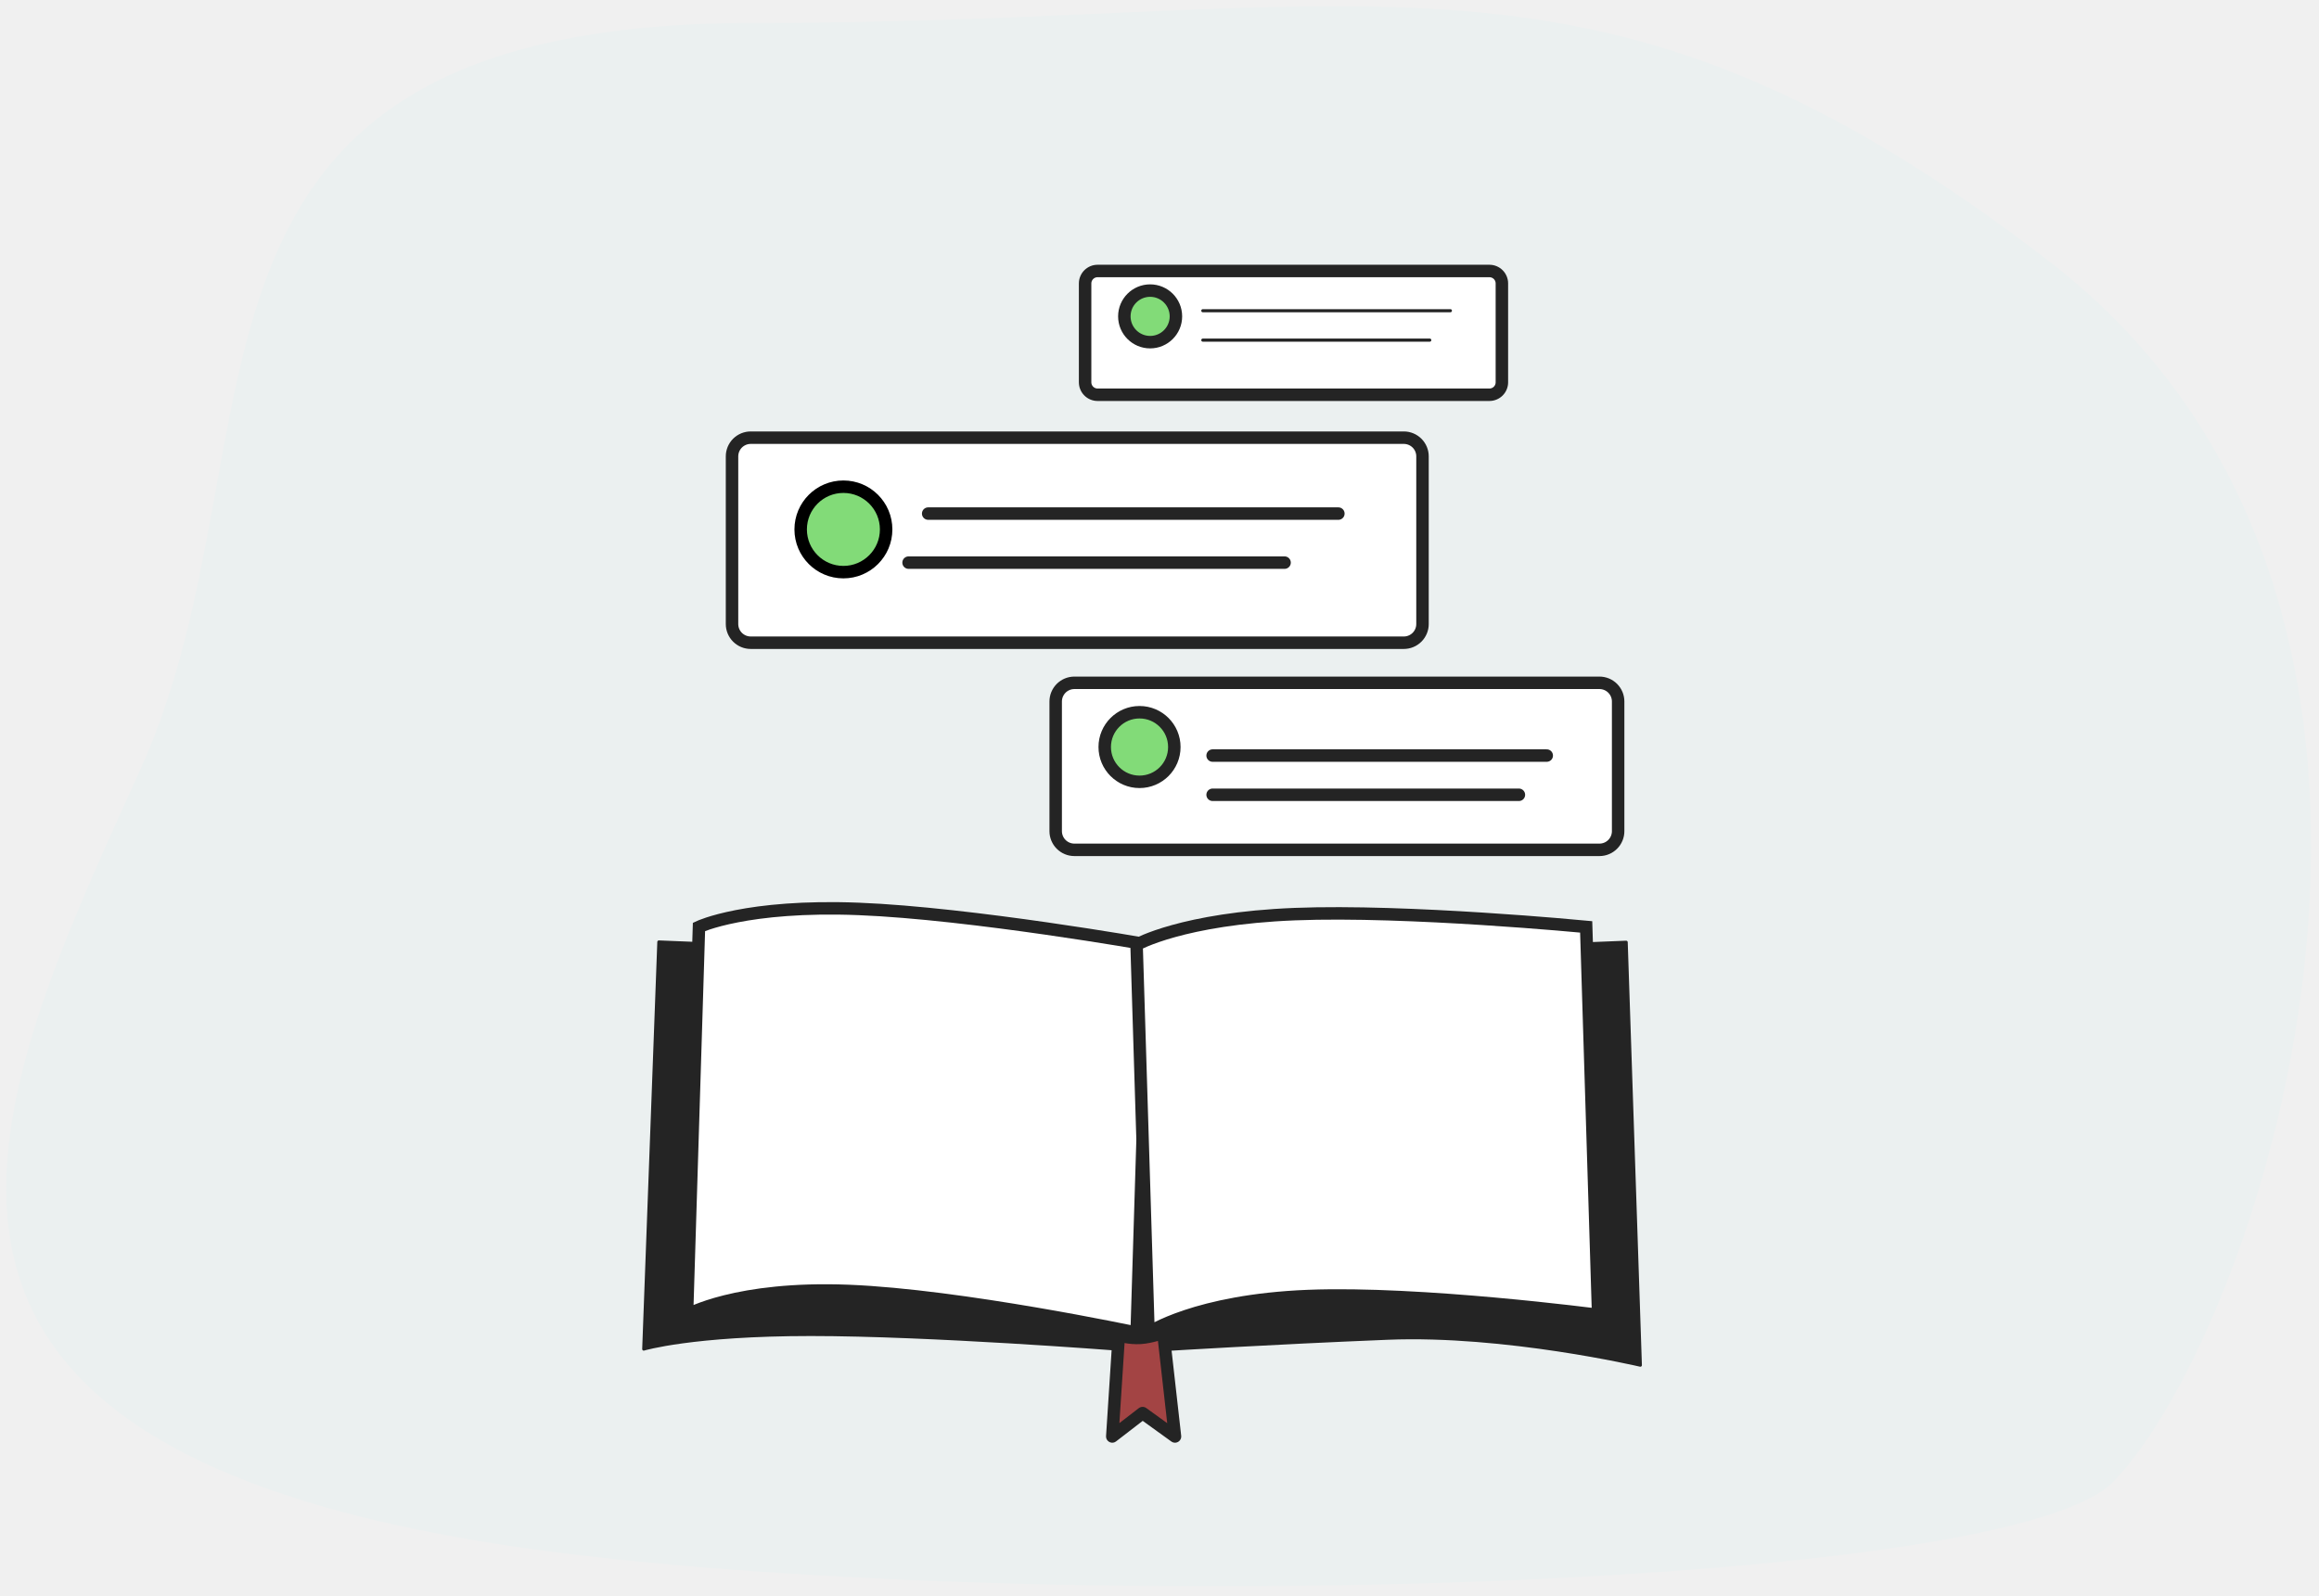
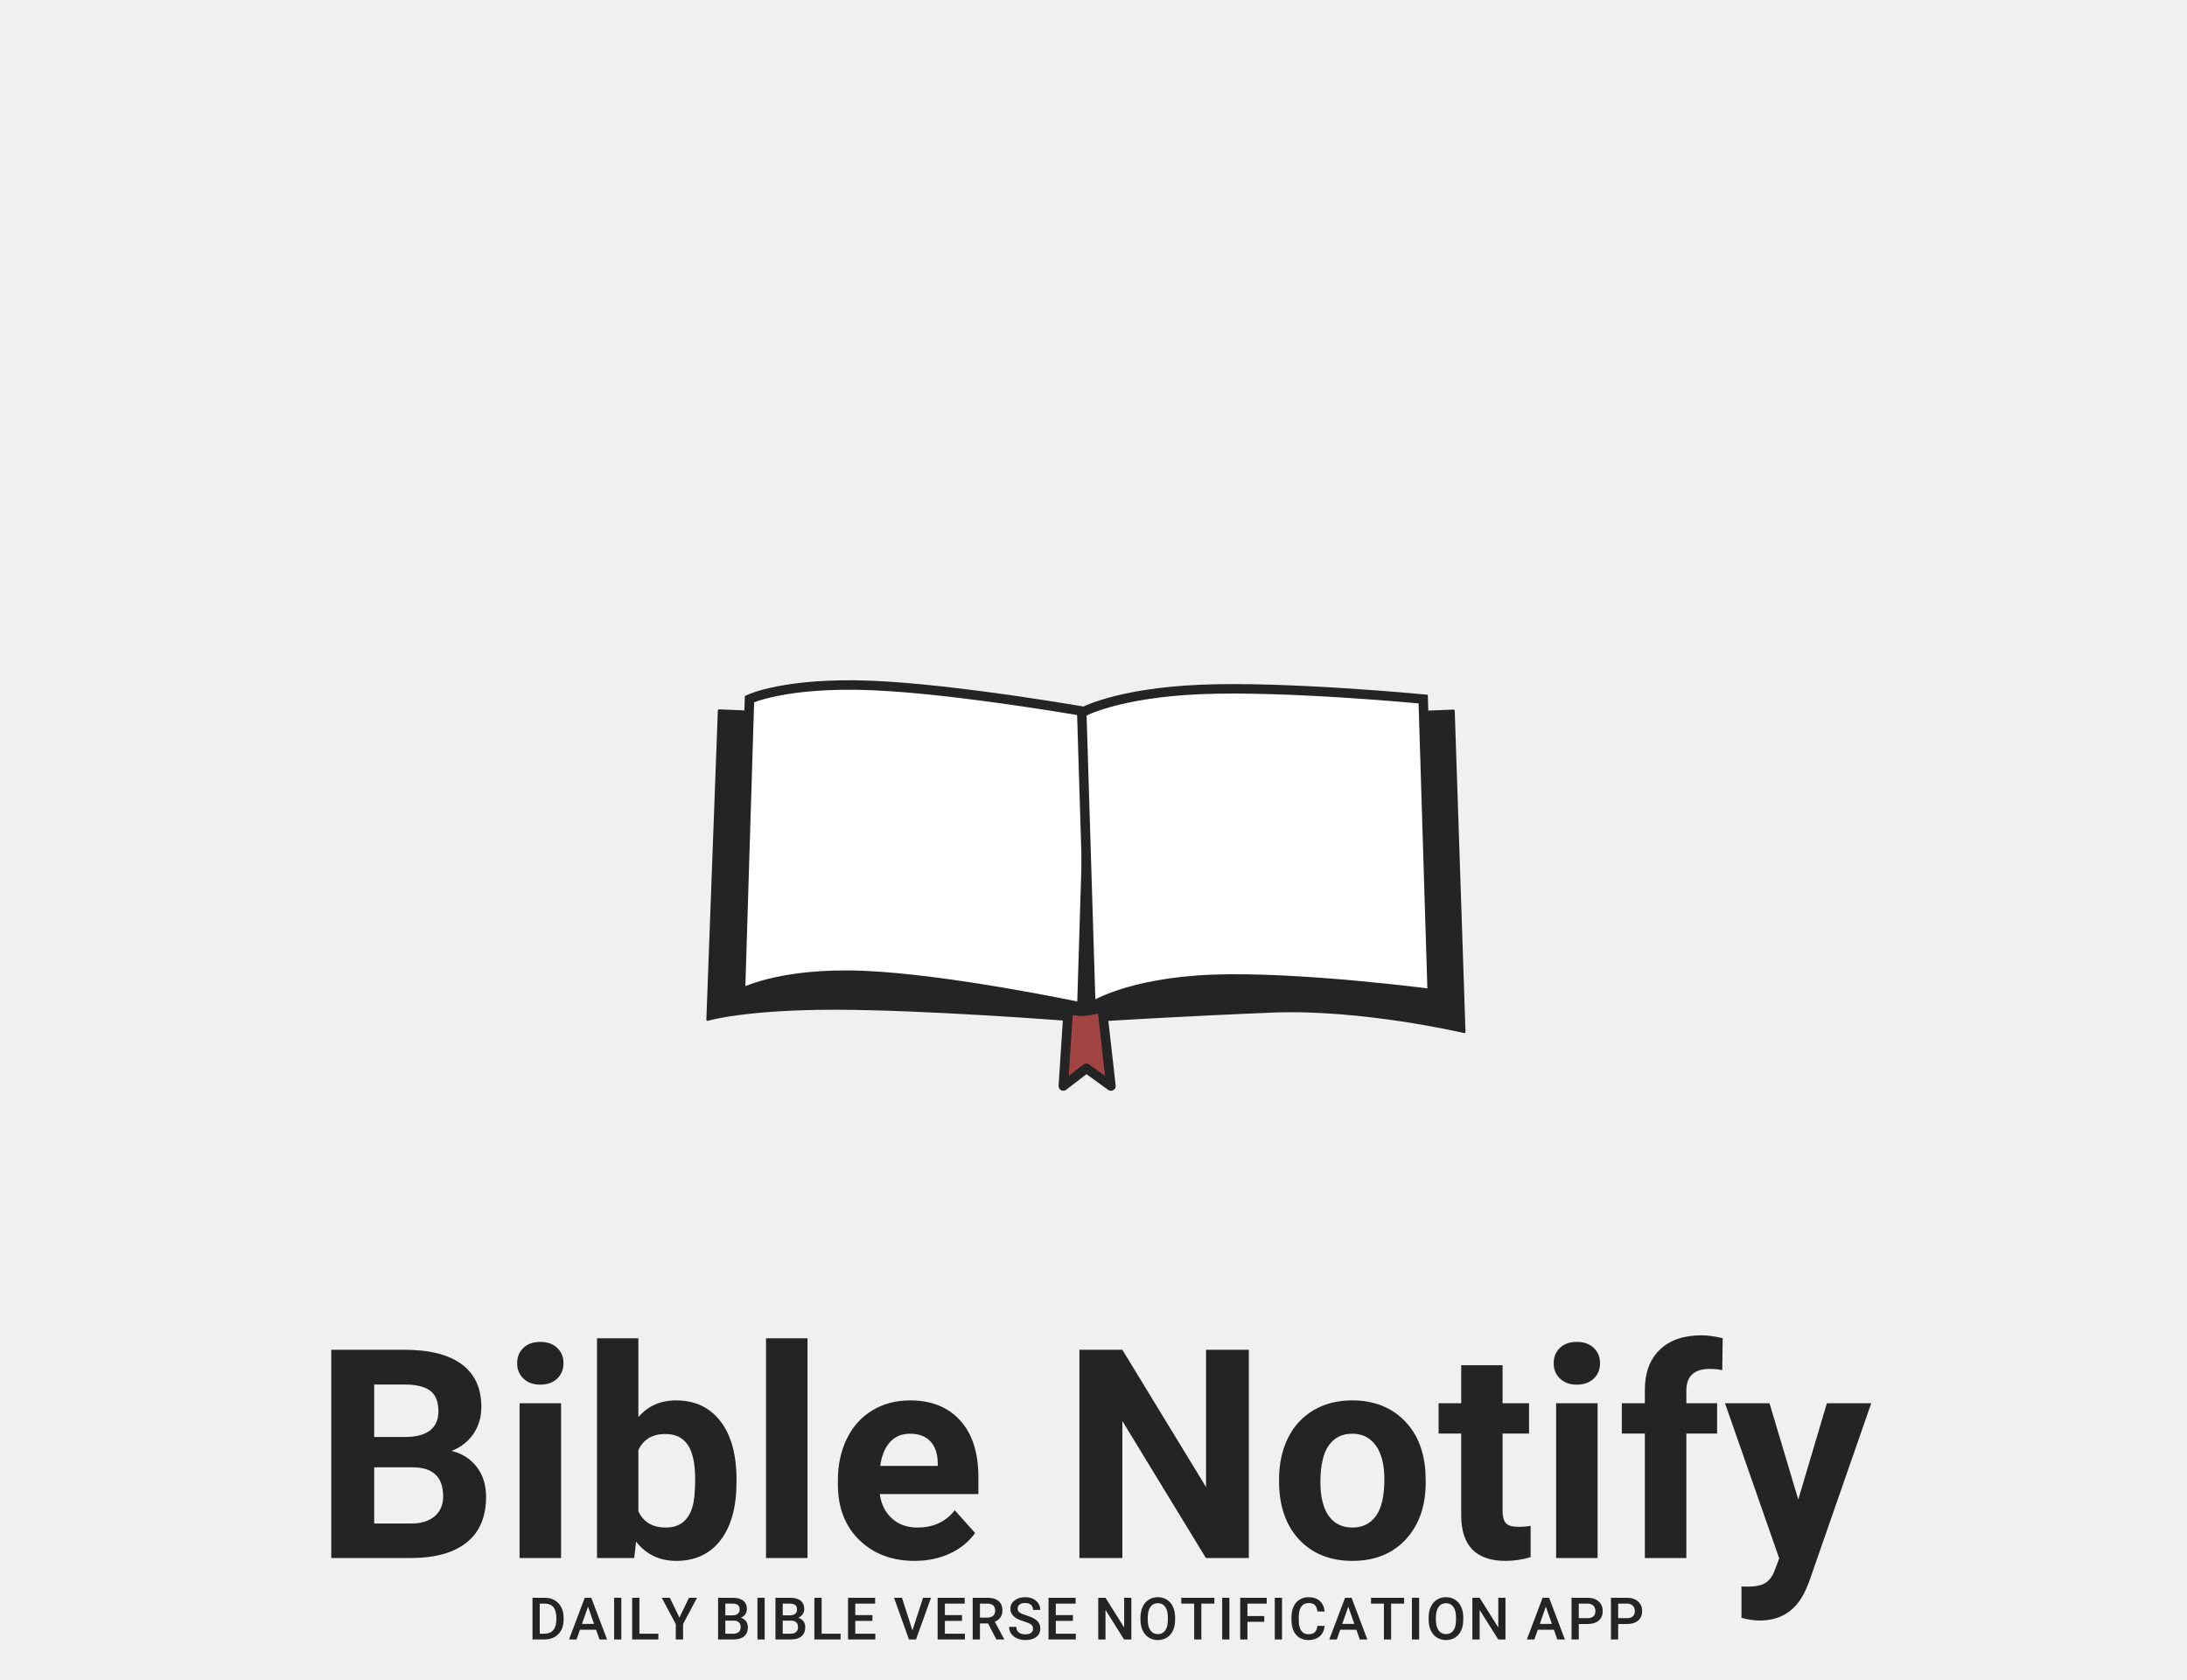
- <svg xmlns="http://www.w3.org/2000/svg" width="372px" height="256px" viewBox="0 0 372 256" version="1.1">
-   <g id="Group-8" transform="translate(1 1)">
-     <path d="M21.472 122.556C45.651 69.235 19.52 2.685 119.921 2.685C220.323 2.685 254.909 -15.104 327.663 40.891C400.415 96.886 361.664 212.244 338.07 236.696C319.875 255.552 147.591 258.307 75.684 246.247C-27.97 228.864 -2.707 175.877 21.472 122.556Z" id="Rectangle-10" fill="#EBF0F0" fill-rule="evenodd" stroke="none" />
-     <g id="Group-7" transform="translate(102.2666 144.7466)">
-       <path d="M2.424 5.397L77.835 8.455L75.963 70.717C75.963 70.717 45.848 68.374 26.805 68.374C7.762 68.374 1.99886e-06 70.717 1.99886e-06 70.717L2.424 5.397Z" id="Rectangle-15" fill="#242424" fill-rule="evenodd" stroke="#242424" stroke-width="0.5" stroke-linecap="round" stroke-linejoin="round" />
-       <path d="M82.184 8.5L115.178 7.162L157.595 5.442L159.868 73.302C159.868 73.302 138.178 68.211 119.325 68.975C100.473 69.739 84.056 70.761 84.056 70.761L82.184 8.5Z" id="Rectangle-15-Copy" fill="#242424" fill-rule="evenodd" stroke="#242424" stroke-width="0.5" stroke-linejoin="round" />
-       <path d="M8.86 2.975C8.86 2.975 16.47 -0.62 34.5 0.094C52.532 0.807 80.985 5.829 80.985 5.829L79.066 68.091C79.066 68.091 50.881 62.105 32.85 61.392C14.819 60.679 6.941 65.237 6.941 65.237L8.86 2.975Z" id="Rectangle-12" fill="#FFFFFF" fill-rule="evenodd" stroke="#242424" stroke-width="2" />
-       <path d="M79.055 5.829C79.055 5.829 86.424 1.641 104.455 0.928C122.486 0.214 151.179 2.975 151.179 2.975L153.098 65.237C153.098 65.237 124.613 61.494 106.582 62.208C88.551 62.921 80.974 68.091 80.974 68.091L79.055 5.829Z" id="Rectangle-12-Copy" fill="#FFFFFF" fill-rule="evenodd" stroke="#242424" stroke-width="2" />
-       <path d="M76.209 68.52C76.209 68.52 77.883 69.03 79.666 68.92C81.448 68.81 83.339 68.08 83.339 68.08L85.219 84.739L80.021 80.988L75.158 84.739L76.209 68.52Z" id="Rectangle-13" fill="#A34444" fill-rule="evenodd" stroke="#242424" stroke-width="2" stroke-linejoin="round" />
+ <svg xmlns="http://www.w3.org/2000/svg" width="462px" height="355px" viewBox="0 0 462 355" version="1.1">
+   <g id="Group-6" transform="translate(0 270.6138)">
+     <g fill="#242424" stroke="none" id="DAILY-BIBLE-VERSE-NOTIFICATION-APP" transform="translate(73.12305 63.91626)">
+       <path d="M144.694 8.743Q145.103 9.058 145.103 9.64Q145.103 10.172 144.7 10.496Q144.298 10.82 143.498 10.82Q142.572 10.82 142.076 10.409Q141.579 9.997 141.579 9.246L140.047 9.246Q140.047 10.075 140.492 10.699Q140.937 11.323 141.74 11.677Q142.542 12.031 143.498 12.031Q144.945 12.031 145.79 11.38Q146.635 10.729 146.635 9.627Q146.635 8.949 146.344 8.444Q146.053 7.938 145.43 7.548Q144.806 7.157 143.777 6.851Q142.748 6.546 142.3 6.222Q141.852 5.898 141.852 5.413Q141.852 4.838 142.266 4.517Q142.681 4.196 143.432 4.196Q144.237 4.196 144.67 4.587Q145.103 4.977 145.103 5.668L146.629 5.668Q146.629 4.905 146.217 4.278Q145.805 3.651 145.085 3.312Q144.364 2.973 143.444 2.973Q142.057 2.973 141.189 3.664Q140.32 4.354 140.32 5.419Q140.32 6.636 141.525 7.393Q142.154 7.787 143.22 8.108Q144.286 8.429 144.694 8.743ZM175.117 7.732Q175.117 9.028 174.669 10.006Q174.221 10.984 173.389 11.507Q172.556 12.031 171.472 12.031Q170.401 12.031 169.562 11.507Q168.723 10.984 168.266 10.015Q167.809 9.046 167.803 7.781L167.803 7.284Q167.803 5.995 168.26 5.008Q168.717 4.021 169.55 3.497Q170.382 2.973 171.46 2.973Q172.538 2.973 173.37 3.491Q174.203 4.009 174.657 4.98Q175.111 5.952 175.117 7.242L175.117 7.732ZM205.665 11.241Q206.573 10.451 206.706 9.04L205.181 9.04Q205.06 9.985 204.605 10.39Q204.151 10.796 203.249 10.796Q202.262 10.796 201.751 10.044Q201.239 9.293 201.239 7.863L201.239 7.081Q201.251 5.669 201.787 4.939Q202.323 4.208 203.322 4.208Q204.182 4.208 204.627 4.629Q205.072 5.05 205.181 6.001L206.706 6.001Q206.561 4.554 205.671 3.763Q204.781 2.973 203.322 2.973Q202.238 2.973 201.412 3.488Q200.585 4.003 200.143 4.953Q199.701 5.904 199.701 7.151L199.701 7.974Q199.719 9.191 200.155 10.112Q200.591 11.032 201.393 11.532Q202.196 12.031 203.249 12.031Q204.757 12.031 205.665 11.241ZM235.54 10.006Q235.988 9.028 235.988 7.732L235.988 7.242Q235.982 5.952 235.528 4.98Q235.074 4.009 234.242 3.491Q233.409 2.973 232.331 2.973Q231.254 2.973 230.421 3.497Q229.589 4.021 229.132 5.008Q228.674 5.995 228.674 7.284L228.674 7.781Q228.68 9.046 229.138 10.015Q229.595 10.984 230.433 11.507Q231.272 12.031 232.344 12.031Q233.427 12.031 234.26 11.507Q235.092 10.984 235.54 10.006ZM39.365 3.094L39.365 11.91L41.902 11.91Q43.094 11.91 44.018 11.395Q44.941 10.881 45.441 9.93Q45.94 8.98 45.94 7.726L45.94 7.284Q45.94 6.049 45.444 5.092Q44.947 4.136 44.042 3.615Q43.137 3.094 41.968 3.094L39.365 3.094ZM48.671 11.91L49.386 9.857L52.8 9.857L53.521 11.91L55.12 11.91L51.783 3.094L50.409 3.094L47.079 11.91L48.671 11.91ZM58.135 11.91L56.609 11.91L56.609 3.094L58.135 3.094L58.135 11.91ZM65.952 10.687L61.95 10.687L61.95 3.094L60.418 3.094L60.418 11.91L65.952 11.91L65.952 10.687ZM70.403 7.272L72.431 3.094L74.126 3.094L71.172 8.665L71.172 11.91L69.634 11.91L69.634 8.665L66.673 3.094L68.374 3.094L70.403 7.272ZM78.571 3.094L78.571 11.91L81.786 11.91C82.775 11.91 83.535 11.688 84.066 11.244Q84.862 10.578 84.862 9.337Q84.862 8.586 84.471 8.05Q84.081 7.514 83.366 7.321Q83.996 7.054 84.323 6.57Q84.65 6.085 84.65 5.48Q84.65 4.293 83.869 3.694Q83.088 3.094 81.592 3.094L78.571 3.094ZM88.41 11.91L86.884 11.91L86.884 3.094L88.41 3.094L88.41 11.91ZM90.693 3.094L90.693 11.91L93.908 11.91C94.897 11.91 95.657 11.688 96.188 11.244Q96.984 10.578 96.984 9.337Q96.984 8.586 96.593 8.05Q96.203 7.514 95.488 7.321Q96.118 7.054 96.445 6.57Q96.772 6.085 96.772 5.48Q96.772 4.293 95.991 3.694Q95.21 3.094 93.714 3.094L90.693 3.094ZM100.448 10.687L104.45 10.687L104.45 11.91L98.916 11.91L98.916 3.094L100.448 3.094L100.448 10.687ZM107.556 7.974L111.177 7.974L111.177 6.764L107.556 6.764L107.556 4.33L111.746 4.33L111.746 3.094L106.024 3.094L106.024 11.91L111.788 11.91L111.788 10.687L107.556 10.687L107.556 7.974ZM119.63 9.991L121.87 3.094L123.553 3.094L120.38 11.91L118.897 11.91L115.736 3.094L117.414 3.094L119.63 9.991ZM126.478 7.974L130.099 7.974L130.099 6.764L126.478 6.764L126.478 4.33L130.668 4.33L130.668 3.094L124.946 3.094L124.946 11.91L130.71 11.91L130.71 10.687L126.478 10.687L126.478 7.974ZM135.597 8.519L133.889 8.519L133.889 11.91L132.357 11.91L132.357 3.094L135.457 3.094Q136.983 3.094 137.813 3.779Q138.642 4.464 138.642 5.761Q138.642 6.645 138.215 7.242Q137.788 7.839 137.026 8.16L139.005 11.831L139.005 11.91L137.365 11.91L135.597 8.519ZM153.531 7.974L149.911 7.974L149.911 10.687L154.143 10.687L154.143 11.91L148.379 11.91L148.379 3.094L154.101 3.094L154.101 4.33L149.911 4.33L149.911 6.764L153.531 6.764L153.531 7.974ZM164.339 11.91L165.871 11.91L165.871 3.094L164.352 3.094L164.352 9.373L160.41 3.094L158.878 3.094L158.878 11.91L160.41 11.91L160.41 5.656L164.339 11.91ZM180.664 4.33L183.412 4.33L183.412 3.094L176.419 3.094L176.419 4.33L179.144 4.33L179.144 11.91L180.664 11.91L180.664 4.33ZM186.586 11.91L185.06 11.91L185.06 3.094L186.586 3.094L186.586 11.91ZM190.4 8.174L193.948 8.174L193.948 6.951L190.4 6.951L190.4 4.33L194.469 4.33L194.469 3.094L188.869 3.094L188.869 11.91L190.4 11.91L190.4 8.174ZM197.697 11.91L196.171 11.91L196.171 3.094L197.697 3.094L197.697 11.91ZM213.409 9.857L209.994 9.857L209.28 11.91L207.688 11.91L211.018 3.094L212.392 3.094L215.728 11.91L214.13 11.91L213.409 9.857ZM220.748 4.33L223.497 4.33L223.497 3.094L216.504 3.094L216.504 4.33L219.228 4.33L219.228 11.91L220.748 11.91L220.748 4.33ZM226.67 11.91L225.144 11.91L225.144 3.094L226.67 3.094L226.67 11.91ZM244.907 11.91L243.376 11.91L239.446 5.656L239.446 11.91L237.914 11.91L237.914 3.094L239.446 3.094L243.388 9.373L243.388 3.094L244.907 3.094L244.907 11.91ZM251.725 9.857L255.14 9.857L255.861 11.91L257.459 11.91L254.123 3.094L252.749 3.094L249.419 11.91L251.011 11.91L251.725 9.857ZM260.39 8.64L260.39 11.91L258.858 11.91L258.858 3.094L262.231 3.094Q263.708 3.094 264.577 3.864Q265.446 4.634 265.446 5.901Q265.446 7.198 264.595 7.919Q263.744 8.64 262.212 8.64L260.39 8.64ZM268.716 11.91L268.716 8.64L270.538 8.64Q272.07 8.64 272.921 7.919Q273.771 7.198 273.771 5.901Q273.771 4.634 272.902 3.864Q272.034 3.094 270.556 3.094L267.184 3.094L267.184 11.91L268.716 11.91ZM173.585 7.272Q173.585 5.807 173.031 5.026Q172.477 4.245 171.46 4.245Q170.467 4.245 169.907 5.023Q169.347 5.801 169.335 7.224L169.335 7.732Q169.335 9.185 169.901 9.979Q170.467 10.772 171.472 10.772Q172.489 10.772 173.037 9.997Q173.585 9.222 173.585 7.732L173.585 7.272ZM233.903 5.026Q234.457 5.807 234.457 7.272L234.457 7.732Q234.457 9.222 233.909 9.997Q233.361 10.772 232.344 10.772Q231.338 10.772 230.772 9.979Q230.206 9.185 230.206 7.732L230.206 7.224Q230.218 5.801 230.778 5.023Q231.338 4.245 232.331 4.245Q233.349 4.245 233.903 5.026ZM40.897 10.687L40.897 4.33L41.968 4.33Q43.155 4.33 43.779 5.086Q44.402 5.843 44.402 7.278L44.402 7.769Q44.39 9.179 43.745 9.933Q43.1 10.687 41.896 10.687L40.897 10.687ZM81.604 6.806L80.103 6.806L80.103 4.33L81.592 4.33Q82.379 4.33 82.752 4.62Q83.124 4.911 83.124 5.565Q83.124 6.158 82.721 6.482Q82.319 6.806 81.604 6.806ZM93.727 6.806L92.225 6.806L92.225 4.33L93.714 4.33Q94.501 4.33 94.874 4.62Q95.246 4.911 95.246 5.565Q95.246 6.158 94.844 6.482Q94.441 6.806 93.727 6.806ZM133.889 7.284L135.463 7.284Q136.238 7.284 136.674 6.894Q137.11 6.503 137.11 5.825Q137.11 5.117 136.708 4.729Q136.305 4.342 135.506 4.33L133.889 4.33L133.889 7.284ZM260.39 7.405L262.231 7.405Q263.048 7.405 263.478 7.021Q263.908 6.636 263.908 5.91Q263.908 5.195 263.472 4.769Q263.036 4.342 262.273 4.33L260.39 4.33L260.39 7.405ZM270.556 7.405L268.716 7.405L268.716 4.33L270.599 4.33Q271.362 4.342 271.797 4.769Q272.233 5.195 272.233 5.91Q272.233 6.636 271.803 7.021Q271.374 7.405 270.556 7.405ZM51.093 4.965L52.371 8.622L49.816 8.622L51.093 4.965ZM211.702 4.965L210.424 8.622L212.979 8.622L211.702 4.965ZM254.71 8.622L252.155 8.622L253.433 4.965L254.71 8.622ZM80.103 10.687L80.103 7.932L81.931 7.932Q83.336 7.962 83.336 9.337Q83.336 9.973 82.93 10.33Q82.525 10.687 81.804 10.687L80.103 10.687ZM92.225 10.687L92.225 7.932L94.053 7.932Q95.458 7.962 95.458 9.337Q95.458 9.973 95.052 10.33Q94.647 10.687 93.926 10.687L92.225 10.687Z" />
    </g>
-     <path d="M119.426 69.227L224.19 69.227Q224.338 69.227 224.484 69.241Q224.631 69.256 224.775 69.284Q224.92 69.313 225.061 69.356Q225.202 69.399 225.338 69.455Q225.474 69.511 225.604 69.581Q225.734 69.65 225.856 69.732Q225.979 69.814 226.093 69.908Q226.207 70.001 226.311 70.105Q226.415 70.209 226.509 70.323Q226.602 70.437 226.684 70.56Q226.766 70.682 226.835 70.812Q226.905 70.942 226.961 71.078Q227.017 71.214 227.06 71.355Q227.103 71.496 227.132 71.641Q227.16 71.785 227.175 71.932Q227.189 72.079 227.189 72.226L227.189 99.128Q227.189 99.275 227.175 99.422Q227.16 99.568 227.132 99.713Q227.103 99.857 227.06 99.998Q227.017 100.139 226.961 100.275Q226.905 100.411 226.835 100.541Q226.766 100.671 226.684 100.794Q226.602 100.916 226.509 101.03Q226.415 101.144 226.311 101.248Q226.207 101.352 226.093 101.446Q225.979 101.539 225.856 101.621Q225.734 101.703 225.604 101.773Q225.474 101.842 225.338 101.898Q225.202 101.955 225.061 101.998Q224.92 102.04 224.775 102.069Q224.631 102.098 224.484 102.112Q224.338 102.127 224.19 102.127L119.426 102.127Q119.278 102.127 119.132 102.112Q118.985 102.098 118.841 102.069Q118.696 102.04 118.555 101.998Q118.414 101.955 118.278 101.898Q118.142 101.842 118.012 101.773Q117.882 101.703 117.76 101.621Q117.637 101.539 117.523 101.446Q117.409 101.352 117.305 101.248Q117.201 101.144 117.107 101.03Q117.014 100.916 116.932 100.794Q116.85 100.671 116.781 100.541Q116.711 100.411 116.655 100.275Q116.599 100.139 116.556 99.998Q116.513 99.857 116.484 99.713Q116.456 99.568 116.441 99.422Q116.427 99.275 116.427 99.128L116.427 72.226Q116.427 72.079 116.441 71.932Q116.456 71.785 116.484 71.641Q116.513 71.496 116.556 71.355Q116.599 71.214 116.655 71.078Q116.711 70.942 116.781 70.812Q116.85 70.682 116.932 70.56Q117.014 70.437 117.107 70.323Q117.201 70.209 117.305 70.105Q117.409 70.001 117.523 69.907Q117.637 69.814 117.76 69.732Q117.882 69.65 118.012 69.581Q118.142 69.511 118.278 69.455Q118.414 69.399 118.555 69.356Q118.696 69.313 118.841 69.284Q118.985 69.256 119.132 69.241Q119.278 69.227 119.426 69.227Z" id="Rectangle-11" fill="#FFFFFF" fill-rule="evenodd" stroke="#242424" stroke-width="2" />
-     <path d="M127.439 83.948C127.439 80.162 130.508 77.094 134.294 77.094C138.079 77.094 141.148 80.162 141.148 83.948C141.148 87.733 138.079 90.802 134.294 90.802C130.508 90.802 127.439 87.733 127.439 83.948Z" id="Ellipse" fill="#82DB78" fill-rule="evenodd" stroke="#000000" stroke-width="2" />
-     <path d="M147.893 81.408L213.692 81.408" id="Line-2" fill="#5ED885" fill-rule="evenodd" stroke="#242424" stroke-width="2" stroke-linecap="round" />
-     <path d="M144.747 89.275L205.063 89.275" id="Line-2-Copy" fill="#5ED885" fill-rule="evenodd" stroke="#242424" stroke-width="2" stroke-linecap="round" />
-     <path d="M175.065 42.48L237.924 42.48Q238.023 42.48 238.12 42.49Q238.218 42.499 238.314 42.518Q238.411 42.538 238.505 42.566Q238.599 42.595 238.689 42.632Q238.78 42.67 238.867 42.716Q238.953 42.762 239.035 42.817Q239.117 42.871 239.193 42.934Q239.268 42.996 239.338 43.066Q239.407 43.135 239.47 43.211Q239.532 43.287 239.587 43.368Q239.641 43.45 239.687 43.537Q239.734 43.623 239.771 43.714Q239.809 43.805 239.837 43.899Q239.866 43.993 239.885 44.089Q239.904 44.185 239.914 44.283Q239.923 44.381 239.923 44.479L239.923 60.34Q239.923 60.438 239.914 60.535Q239.904 60.633 239.885 60.73Q239.866 60.826 239.837 60.92Q239.809 61.014 239.771 61.105Q239.734 61.195 239.687 61.282Q239.641 61.368 239.586 61.45Q239.532 61.532 239.47 61.608Q239.407 61.684 239.338 61.753Q239.268 61.822 239.193 61.885Q239.117 61.947 239.035 62.002Q238.953 62.056 238.867 62.102Q238.78 62.149 238.689 62.186Q238.599 62.224 238.505 62.252Q238.411 62.281 238.314 62.3Q238.218 62.319 238.12 62.329Q238.023 62.339 237.924 62.339L175.065 62.339Q174.967 62.339 174.869 62.329Q174.772 62.319 174.675 62.3Q174.579 62.281 174.485 62.252Q174.391 62.224 174.3 62.186Q174.21 62.149 174.123 62.102Q174.036 62.056 173.955 62.002Q173.873 61.947 173.797 61.885Q173.721 61.822 173.652 61.753Q173.582 61.684 173.52 61.608Q173.458 61.532 173.403 61.45Q173.349 61.368 173.302 61.282Q173.256 61.195 173.219 61.105Q173.181 61.014 173.152 60.92Q173.124 60.826 173.105 60.73Q173.086 60.633 173.076 60.535Q173.066 60.438 173.066 60.34L173.066 44.479Q173.066 44.381 173.076 44.283Q173.086 44.185 173.105 44.089Q173.124 43.993 173.152 43.899Q173.181 43.805 173.219 43.714Q173.256 43.623 173.302 43.537Q173.349 43.45 173.403 43.368Q173.458 43.287 173.52 43.211Q173.582 43.135 173.652 43.066Q173.721 42.996 173.797 42.934Q173.873 42.871 173.955 42.817Q174.036 42.762 174.123 42.716Q174.21 42.67 174.3 42.632Q174.391 42.595 174.485 42.566Q174.579 42.538 174.675 42.518Q174.772 42.499 174.869 42.49Q174.967 42.48 175.065 42.48Z" id="Rectangle-16-Copy-2" fill="#FFFFFF" fill-rule="evenodd" stroke="#242424" stroke-width="2" />
-     <path d="M179.36 49.763C179.36 47.478 181.213 45.626 183.498 45.626C185.782 45.626 187.635 47.478 187.635 49.763C187.635 52.048 185.782 53.901 183.498 53.901C181.213 53.901 179.36 52.048 179.36 49.763Z" id="Ellipse-Copy-2" fill="#82DB78" fill-rule="evenodd" stroke="#242424" stroke-width="2" />
-     <path d="M191.947 48.855L231.664 48.855" id="Line-2-Copy-4" fill="#5ED885" fill-rule="evenodd" stroke="#242424" stroke-width="0.5" stroke-linecap="round" />
-     <path d="M191.947 53.575L228.355 53.575" id="Line-2-Copy-5" fill="#5ED885" fill-rule="evenodd" stroke="#242424" stroke-width="0.5" stroke-linecap="round" />
-     <path d="M171.346 108.56L255.573 108.56Q255.72 108.56 255.867 108.575Q256.014 108.589 256.158 108.618Q256.303 108.646 256.444 108.689Q256.585 108.732 256.721 108.788Q256.857 108.845 256.987 108.914Q257.117 108.984 257.239 109.065Q257.362 109.147 257.476 109.241Q257.59 109.334 257.694 109.438Q257.798 109.543 257.891 109.657Q257.985 109.77 258.067 109.893Q258.148 110.015 258.218 110.145Q258.287 110.275 258.344 110.411Q258.4 110.547 258.443 110.688Q258.486 110.829 258.514 110.974Q258.543 111.118 258.558 111.265Q258.572 111.412 258.572 111.559L258.572 132.361Q258.572 132.508 258.558 132.655Q258.543 132.801 258.514 132.946Q258.486 133.09 258.443 133.231Q258.4 133.372 258.344 133.508Q258.287 133.645 258.218 133.774Q258.148 133.904 258.067 134.027Q257.985 134.149 257.891 134.263Q257.798 134.377 257.694 134.481Q257.59 134.586 257.476 134.679Q257.362 134.772 257.239 134.854Q257.117 134.936 256.987 135.006Q256.857 135.075 256.721 135.131Q256.585 135.188 256.444 135.231Q256.303 135.273 256.158 135.302Q256.014 135.331 255.867 135.345Q255.72 135.36 255.573 135.36L171.346 135.36Q171.198 135.36 171.052 135.345Q170.905 135.331 170.761 135.302Q170.616 135.273 170.475 135.231Q170.334 135.188 170.198 135.131Q170.062 135.075 169.932 135.006Q169.802 134.936 169.68 134.854Q169.557 134.772 169.443 134.679Q169.329 134.586 169.225 134.481Q169.121 134.377 169.027 134.263Q168.934 134.149 168.852 134.027Q168.77 133.904 168.701 133.774Q168.631 133.645 168.575 133.508Q168.519 133.372 168.476 133.231Q168.433 133.09 168.404 132.946Q168.376 132.801 168.361 132.655Q168.347 132.508 168.347 132.361L168.347 111.559Q168.347 111.412 168.361 111.265Q168.376 111.118 168.404 110.974Q168.433 110.829 168.476 110.688Q168.519 110.548 168.575 110.411Q168.631 110.275 168.701 110.145Q168.77 110.015 168.852 109.893Q168.934 109.77 169.027 109.657Q169.121 109.543 169.225 109.438Q169.329 109.334 169.443 109.241Q169.557 109.147 169.68 109.065Q169.802 108.984 169.932 108.914Q170.062 108.845 170.198 108.788Q170.334 108.732 170.475 108.689Q170.616 108.646 170.761 108.618Q170.905 108.589 171.052 108.575Q171.198 108.56 171.346 108.56Z" id="Rectangle-16-Copy-3" fill="#FFFFFF" fill-rule="evenodd" stroke="#242424" stroke-width="2" />
-     <path d="M176.213 118.863C176.213 115.78 178.713 113.28 181.796 113.28C184.88 113.28 187.379 115.78 187.379 118.863C187.379 121.947 184.88 124.447 181.796 124.447C178.713 124.447 176.213 121.947 176.213 118.863Z" id="Ellipse-Copy-3" fill="#82DB78" fill-rule="evenodd" stroke="#242424" stroke-width="2" />
-     <path d="M193.52 120.233L247.119 120.233" id="Line-2-Copy-6" fill="#82DB78" fill-rule="evenodd" stroke="#242424" stroke-width="2" stroke-linecap="round" />
-     <path d="M193.52 126.527L242.652 126.527" id="Line-2-Copy-7" fill="#82DB78" fill-rule="evenodd" stroke="#242424" stroke-width="2" stroke-linecap="round" />
+     <g fill="#242424" stroke="none" id="Bible-Notify">
+       <path d="M347.473 58.61L347.473 32.314L342.607 32.314L342.607 25.907L347.473 25.907L347.473 23.126Q347.473 17.625 350.632 14.588Q353.79 11.55 359.472 11.55Q361.286 11.55 363.915 12.155L363.825 18.925Q362.737 18.653 361.165 18.653Q356.238 18.653 356.238 23.277L356.238 25.907L362.737 25.907L362.737 32.314L356.238 32.314L356.238 58.61L347.473 58.61ZM152.233 54.817Q155.588 50.419 155.588 42.561L155.588 42.077Q155.588 34.098 152.188 29.7Q148.787 25.302 142.803 25.302Q137.876 25.302 134.854 28.839L134.854 12.185L126.119 12.185L126.119 58.61L133.977 58.61L134.37 55.134Q137.544 59.214 142.863 59.214Q148.878 59.214 152.233 54.817ZM170.587 58.61L161.821 58.61L161.821 12.185L170.587 12.185L170.587 58.61ZM109.247 17.444Q109.247 15.479 110.561 14.21Q111.876 12.941 114.143 12.941Q116.38 12.941 117.709 14.21Q119.039 15.479 119.039 17.444Q119.039 19.439 117.694 20.708Q116.349 21.978 114.143 21.978Q111.937 21.978 110.592 20.708Q109.247 19.439 109.247 17.444ZM329.528 14.21Q328.213 15.479 328.213 17.444Q328.213 19.439 329.558 20.708Q330.903 21.978 333.109 21.978Q335.316 21.978 336.661 20.708Q338.006 19.439 338.006 17.444Q338.006 15.479 336.676 14.21Q335.346 12.941 333.109 12.941Q330.843 12.941 329.528 14.21ZM69.978 58.61L69.978 14.603L85.392 14.603Q93.402 14.603 97.543 17.671Q101.683 20.738 101.683 26.662Q101.683 29.896 100.021 32.36Q98.359 34.823 95.397 35.972Q98.782 36.818 100.731 39.387Q102.681 41.956 102.681 45.674Q102.681 52.021 98.631 55.285Q94.581 58.549 87.085 58.61L69.978 58.61ZM263.813 58.61L254.746 58.61L237.095 29.655L237.095 58.61L228.027 58.61L228.027 14.603L237.095 14.603L254.776 43.618L254.776 14.603L263.813 14.603L263.813 58.61ZM317.416 17.867L317.416 25.907L323.007 25.907L323.007 32.314L317.416 32.314L317.416 48.636Q317.416 50.449 318.111 51.235Q318.806 52.021 320.771 52.021Q322.221 52.021 323.34 51.809L323.34 58.428Q320.771 59.214 318.05 59.214Q308.862 59.214 308.681 49.935L308.681 32.314L303.905 32.314L303.905 25.907L308.681 25.907L308.681 17.867L317.416 17.867ZM79.045 33.04L85.755 33.04Q92.616 32.919 92.616 27.569Q92.616 24.577 90.878 23.262Q89.14 21.947 85.392 21.947L79.045 21.947L79.045 33.04ZM181.52 54.801Q186.038 59.214 193.232 59.214Q197.312 59.214 200.667 57.658Q204.022 56.101 205.987 53.321L201.695 48.515Q198.854 52.172 193.806 52.172Q190.542 52.172 188.411 50.238Q186.28 48.303 185.857 45.099L206.682 45.099L206.682 41.533Q206.682 33.765 202.828 29.534Q198.974 25.302 192.265 25.302Q187.791 25.302 184.3 27.403Q180.809 29.503 178.905 33.387Q177.001 37.271 177.001 42.198L177.001 43.044Q177.001 50.389 181.52 54.801ZM272.072 33.282Q270.198 37.09 270.198 41.956L270.198 42.349Q270.198 50.147 274.414 54.681Q278.63 59.214 285.703 59.214Q292.776 59.214 296.977 54.666Q301.178 50.117 301.178 42.591L301.118 40.354Q300.634 33.403 296.448 29.352Q292.262 25.302 285.643 25.302Q280.988 25.302 277.467 27.388Q273.946 29.473 272.072 33.282ZM109.76 58.61L109.76 25.907L118.526 25.907L118.526 58.61L109.76 58.61ZM328.727 25.907L328.727 58.61L337.492 58.61L337.492 25.907L328.727 25.907ZM385.926 25.907L379.881 46.248L373.806 25.907L364.406 25.907L375.861 58.7L374.834 61.391Q374.138 63.144 372.914 63.899Q371.69 64.655 369.212 64.655L367.882 64.624L367.882 71.244Q369.846 71.818 371.751 71.818Q378.491 71.818 381.422 65.41L382.148 63.688L395.296 25.907L385.926 25.907ZM188.018 34.105Q189.635 32.345 192.234 32.345Q195.015 32.345 196.526 33.938Q198.038 35.532 198.098 38.447L198.098 39.145L185.948 39.145Q186.401 35.866 188.018 34.105ZM280.686 49.705Q278.933 47.238 278.933 42.576Q278.933 37.339 280.686 34.842Q282.439 32.345 285.643 32.345Q288.877 32.345 290.66 34.857Q292.443 37.37 292.443 41.941Q292.443 47.298 290.66 49.735Q288.877 52.172 285.703 52.172Q282.439 52.172 280.686 49.705ZM145.281 34.687Q146.853 36.969 146.853 41.926Q146.853 46.006 146.218 48.001Q144.889 52.172 140.657 52.172Q136.456 52.172 134.854 48.726L134.854 35.821Q136.426 32.405 140.597 32.405Q143.71 32.405 145.281 34.687ZM79.045 39.447L79.045 51.326L86.813 51.326Q90.017 51.326 91.815 49.799Q93.613 48.273 93.613 45.583Q93.613 39.538 87.357 39.447L79.045 39.447Z" />
+     </g>
  </g>
+   <path d="M798.525 391.556C822.703 338.235 796.573 271.685 896.974 271.685C997.375 271.685 1031.96 253.896 1104.72 309.891C1177.47 365.886 1138.72 481.244 1115.12 505.696C1096.93 524.552 924.644 527.307 852.736 515.247C749.083 497.864 774.346 444.877 798.525 391.556Z" id="Rectangle-10" fill="#EBF0F0" fill-rule="evenodd" stroke="none" />
+   <g id="Group-7" transform="translate(149.4668 144.7466)">
+     <path d="M2.424 5.397L77.835 8.455L75.963 70.717C75.963 70.717 45.848 68.374 26.805 68.374C7.762 68.374 1.99886e-06 70.717 1.99886e-06 70.717L2.424 5.397Z" id="Rectangle-15" fill="#242424" fill-rule="evenodd" stroke="#242424" stroke-width="0.5" stroke-linecap="round" stroke-linejoin="round" />
+     <path d="M82.184 8.5L115.178 7.162L157.595 5.442L159.868 73.302C159.868 73.302 138.178 68.211 119.325 68.975C100.473 69.739 84.056 70.761 84.056 70.761L82.184 8.5Z" id="Rectangle-15-Copy" fill="#242424" fill-rule="evenodd" stroke="#242424" stroke-width="0.5" stroke-linejoin="round" />
+     <path d="M8.86 2.975C8.86 2.975 16.47 -0.62 34.5 0.094C52.532 0.807 80.985 5.829 80.985 5.829L79.066 68.091C79.066 68.091 50.881 62.105 32.85 61.392C14.819 60.679 6.941 65.237 6.941 65.237L8.86 2.975Z" id="Rectangle-12" fill="#FFFFFF" fill-rule="evenodd" stroke="#242424" stroke-width="2" />
+     <path d="M79.055 5.829C79.055 5.829 86.424 1.641 104.455 0.928C122.486 0.214 151.179 2.975 151.179 2.975L153.098 65.237C153.098 65.237 124.613 61.494 106.582 62.208C88.551 62.921 80.974 68.091 80.974 68.091L79.055 5.829Z" id="Rectangle-12-Copy" fill="#FFFFFF" fill-rule="evenodd" stroke="#242424" stroke-width="2" />
+     <path d="M76.209 68.52C76.209 68.52 77.883 69.03 79.666 68.92C81.448 68.81 83.339 68.08 83.339 68.08L85.219 84.739L80.021 80.988L75.158 84.739L76.209 68.52Z" id="Rectangle-13" fill="#A34444" fill-rule="evenodd" stroke="#242424" stroke-width="2" stroke-linejoin="round" />
+   </g>
+   <path d="M896.479 338.227L1001.24 338.227Q1001.39 338.227 1001.54 338.241Q1001.68 338.256 1001.83 338.284Q1001.97 338.313 1002.11 338.356Q1002.25 338.399 1002.39 338.455Q1002.53 338.511 1002.66 338.581Q1002.79 338.65 1002.91 338.732Q1003.03 338.814 1003.15 338.908Q1003.26 339.001 1003.36 339.105Q1003.47 339.209 1003.56 339.323Q1003.65 339.437 1003.74 339.56Q1003.82 339.682 1003.89 339.812Q1003.96 339.942 1004.01 340.078Q1004.07 340.214 1004.11 340.355Q1004.16 340.496 1004.18 340.641Q1004.21 340.785 1004.23 340.932Q1004.24 341.078 1004.24 341.226L1004.24 368.128Q1004.24 368.275 1004.23 368.422Q1004.21 368.568 1004.18 368.713Q1004.16 368.857 1004.11 368.998Q1004.07 369.139 1004.01 369.275Q1003.96 369.411 1003.89 369.541Q1003.82 369.671 1003.74 369.794Q1003.65 369.916 1003.56 370.03Q1003.47 370.144 1003.36 370.248Q1003.26 370.352 1003.15 370.446Q1003.03 370.539 1002.91 370.621Q1002.79 370.703 1002.66 370.772Q1002.53 370.842 1002.39 370.898Q1002.25 370.955 1002.11 370.997Q1001.97 371.04 1001.83 371.069Q1001.68 371.098 1001.54 371.112Q1001.39 371.127 1001.24 371.127L896.479 371.127Q896.331 371.127 896.185 371.112Q896.038 371.098 895.893 371.069Q895.749 371.04 895.608 370.997Q895.467 370.955 895.331 370.898Q895.195 370.842 895.065 370.773Q894.935 370.703 894.812 370.621Q894.69 370.539 894.576 370.446Q894.462 370.352 894.358 370.248Q894.254 370.144 894.16 370.03Q894.067 369.916 893.985 369.794Q893.903 369.671 893.834 369.541Q893.764 369.411 893.708 369.275Q893.651 369.139 893.609 368.998Q893.566 368.857 893.537 368.713Q893.508 368.568 893.494 368.422Q893.48 368.275 893.479 368.128L893.479 341.226Q893.48 341.078 893.494 340.932Q893.508 340.785 893.537 340.641Q893.566 340.496 893.609 340.355Q893.651 340.214 893.708 340.078Q893.764 339.942 893.834 339.812Q893.903 339.682 893.985 339.56Q894.067 339.437 894.16 339.323Q894.254 339.209 894.358 339.105Q894.462 339.001 894.576 338.908Q894.69 338.814 894.812 338.732Q894.935 338.65 895.065 338.581Q895.195 338.511 895.331 338.455Q895.467 338.399 895.608 338.356Q895.749 338.313 895.893 338.284Q896.038 338.256 896.185 338.241Q896.331 338.227 896.479 338.227Z" id="Rectangle-11" fill="#FFFFFF" fill-rule="evenodd" stroke="#242424" stroke-width="2" />
+   <path d="M904.492 352.948C904.492 349.162 907.561 346.094 911.346 346.094C915.132 346.094 918.2 349.162 918.2 352.948C918.2 356.733 915.132 359.802 911.346 359.802C907.561 359.802 904.492 356.733 904.492 352.948Z" id="Ellipse" fill="#82DB78" fill-rule="evenodd" stroke="#000000" stroke-width="2" />
+   <path d="M924.945 350.408L990.745 350.408" id="Line-2" fill="#5ED885" fill-rule="evenodd" stroke="#242424" stroke-width="2" stroke-linecap="round" />
+   <path d="M921.8 358.275L982.116 358.275" id="Line-2-Copy" fill="#5ED885" fill-rule="evenodd" stroke="#242424" stroke-width="2" stroke-linecap="round" />
+   <path d="M952.118 311.48L1014.98 311.48Q1015.08 311.48 1015.17 311.49Q1015.27 311.499 1015.37 311.518Q1015.46 311.538 1015.56 311.566Q1015.65 311.595 1015.74 311.632Q1015.83 311.67 1015.92 311.716Q1016.01 311.762 1016.09 311.817Q1016.17 311.871 1016.25 311.934Q1016.32 311.996 1016.39 312.065Q1016.46 312.135 1016.52 312.211Q1016.58 312.287 1016.64 312.368Q1016.69 312.45 1016.74 312.537Q1016.79 312.623 1016.82 312.714Q1016.86 312.805 1016.89 312.899Q1016.92 312.993 1016.94 313.089Q1016.96 313.185 1016.97 313.283Q1016.98 313.381 1016.98 313.479L1016.98 329.34Q1016.98 329.438 1016.97 329.535Q1016.96 329.633 1016.94 329.729Q1016.92 329.826 1016.89 329.92Q1016.86 330.014 1016.82 330.104Q1016.79 330.195 1016.74 330.282Q1016.69 330.368 1016.64 330.45Q1016.58 330.532 1016.52 330.608Q1016.46 330.684 1016.39 330.753Q1016.32 330.822 1016.25 330.885Q1016.17 330.947 1016.09 331.002Q1016.01 331.056 1015.92 331.102Q1015.83 331.149 1015.74 331.186Q1015.65 331.224 1015.56 331.252Q1015.46 331.281 1015.37 331.3Q1015.27 331.319 1015.17 331.329Q1015.08 331.339 1014.98 331.339L952.118 331.339Q952.02 331.339 951.922 331.329Q951.824 331.319 951.728 331.3Q951.632 331.281 951.538 331.252Q951.444 331.224 951.353 331.186Q951.262 331.149 951.176 331.102Q951.089 331.056 951.007 331.002Q950.926 330.947 950.85 330.885Q950.774 330.822 950.705 330.753Q950.635 330.684 950.573 330.608Q950.511 330.532 950.456 330.45Q950.401 330.368 950.355 330.282Q950.309 330.195 950.271 330.104Q950.234 330.014 950.205 329.92Q950.177 329.826 950.158 329.729Q950.138 329.633 950.129 329.535Q950.119 329.438 950.119 329.34L950.119 313.479Q950.119 313.381 950.129 313.283Q950.138 313.185 950.157 313.089Q950.177 312.993 950.205 312.899Q950.234 312.805 950.271 312.714Q950.309 312.623 950.355 312.537Q950.401 312.45 950.456 312.368Q950.511 312.287 950.573 312.211Q950.635 312.135 950.705 312.065Q950.774 311.996 950.85 311.934Q950.926 311.871 951.007 311.817Q951.089 311.762 951.176 311.716Q951.262 311.67 951.353 311.632Q951.444 311.595 951.538 311.566Q951.632 311.538 951.728 311.518Q951.824 311.499 951.922 311.49Q952.02 311.48 952.118 311.48Z" id="Rectangle-16-Copy-2" fill="#FFFFFF" fill-rule="evenodd" stroke="#242424" stroke-width="2" />
+   <path d="M956.413 318.763C956.413 316.479 958.265 314.626 960.55 314.626C962.835 314.626 964.688 316.479 964.688 318.763C964.688 321.048 962.835 322.901 960.55 322.901C958.265 322.901 956.413 321.048 956.413 318.763Z" id="Ellipse-Copy-2" fill="#82DB78" fill-rule="evenodd" stroke="#242424" stroke-width="2" />
+   <path d="M969 317.855L1008.72 317.855" id="Line-2-Copy-4" fill="#5ED885" fill-rule="evenodd" stroke="#242424" stroke-width="0.5" stroke-linecap="round" />
+   <path d="M969 322.575L1005.41 322.575" id="Line-2-Copy-5" fill="#5ED885" fill-rule="evenodd" stroke="#242424" stroke-width="0.5" stroke-linecap="round" />
+   <path d="M948.398 377.56L1032.63 377.56Q1032.77 377.56 1032.92 377.575Q1033.07 377.589 1033.21 377.618Q1033.36 377.646 1033.5 377.689Q1033.64 377.732 1033.77 377.788Q1033.91 377.845 1034.04 377.914Q1034.17 377.984 1034.29 378.065Q1034.41 378.147 1034.53 378.241Q1034.64 378.334 1034.75 378.438Q1034.85 378.543 1034.94 378.656Q1035.04 378.77 1035.12 378.893Q1035.2 379.015 1035.27 379.145Q1035.34 379.275 1035.4 379.411Q1035.45 379.548 1035.5 379.689Q1035.54 379.829 1035.57 379.974Q1035.6 380.118 1035.61 380.265Q1035.62 380.412 1035.62 380.559L1035.62 401.361Q1035.62 401.508 1035.61 401.655Q1035.6 401.801 1035.57 401.946Q1035.54 402.09 1035.5 402.231Q1035.45 402.372 1035.4 402.508Q1035.34 402.645 1035.27 402.774Q1035.2 402.904 1035.12 403.027Q1035.04 403.149 1034.94 403.263Q1034.85 403.377 1034.75 403.481Q1034.64 403.586 1034.53 403.679Q1034.41 403.772 1034.29 403.854Q1034.17 403.936 1034.04 404.006Q1033.91 404.075 1033.77 404.131Q1033.64 404.188 1033.5 404.231Q1033.36 404.273 1033.21 404.302Q1033.07 404.331 1032.92 404.345Q1032.77 404.36 1032.63 404.36L948.398 404.36Q948.251 404.36 948.104 404.345Q947.958 404.331 947.813 404.302Q947.669 404.273 947.528 404.231Q947.387 404.188 947.251 404.131Q947.115 404.075 946.985 404.006Q946.855 403.936 946.732 403.854Q946.61 403.772 946.496 403.679Q946.382 403.586 946.278 403.481Q946.174 403.377 946.08 403.263Q945.987 403.149 945.905 403.027Q945.823 402.904 945.753 402.774Q945.684 402.645 945.628 402.508Q945.571 402.372 945.529 402.231Q945.486 402.09 945.457 401.946Q945.428 401.801 945.414 401.655Q945.399 401.508 945.399 401.361L945.399 380.559Q945.399 380.412 945.414 380.265Q945.428 380.118 945.457 379.974Q945.486 379.829 945.529 379.689Q945.571 379.548 945.628 379.411Q945.684 379.275 945.753 379.145Q945.823 379.015 945.905 378.893Q945.987 378.77 946.08 378.656Q946.174 378.543 946.278 378.438Q946.382 378.334 946.496 378.241Q946.61 378.147 946.732 378.065Q946.855 377.984 946.985 377.914Q947.115 377.845 947.251 377.788Q947.387 377.732 947.528 377.689Q947.669 377.646 947.813 377.618Q947.958 377.589 948.105 377.575Q948.251 377.56 948.398 377.56Z" id="Rectangle-16-Copy-3" fill="#FFFFFF" fill-rule="evenodd" stroke="#242424" stroke-width="2" />
+   <path d="M953.266 387.863C953.266 384.78 955.765 382.28 958.849 382.28C961.932 382.28 964.432 384.78 964.432 387.863C964.432 390.947 961.932 393.447 958.849 393.447C955.765 393.447 953.266 390.947 953.266 387.863Z" id="Ellipse-Copy-3" fill="#82DB78" fill-rule="evenodd" stroke="#242424" stroke-width="2" />
+   <path d="M970.572 389.233L1024.17 389.233" id="Line-2-Copy-6" fill="#82DB78" fill-rule="evenodd" stroke="#242424" stroke-width="2" stroke-linecap="round" />
+   <path d="M970.572 395.527L1019.71 395.527" id="Line-2-Copy-7" fill="#82DB78" fill-rule="evenodd" stroke="#242424" stroke-width="2" stroke-linecap="round" />
</svg>
